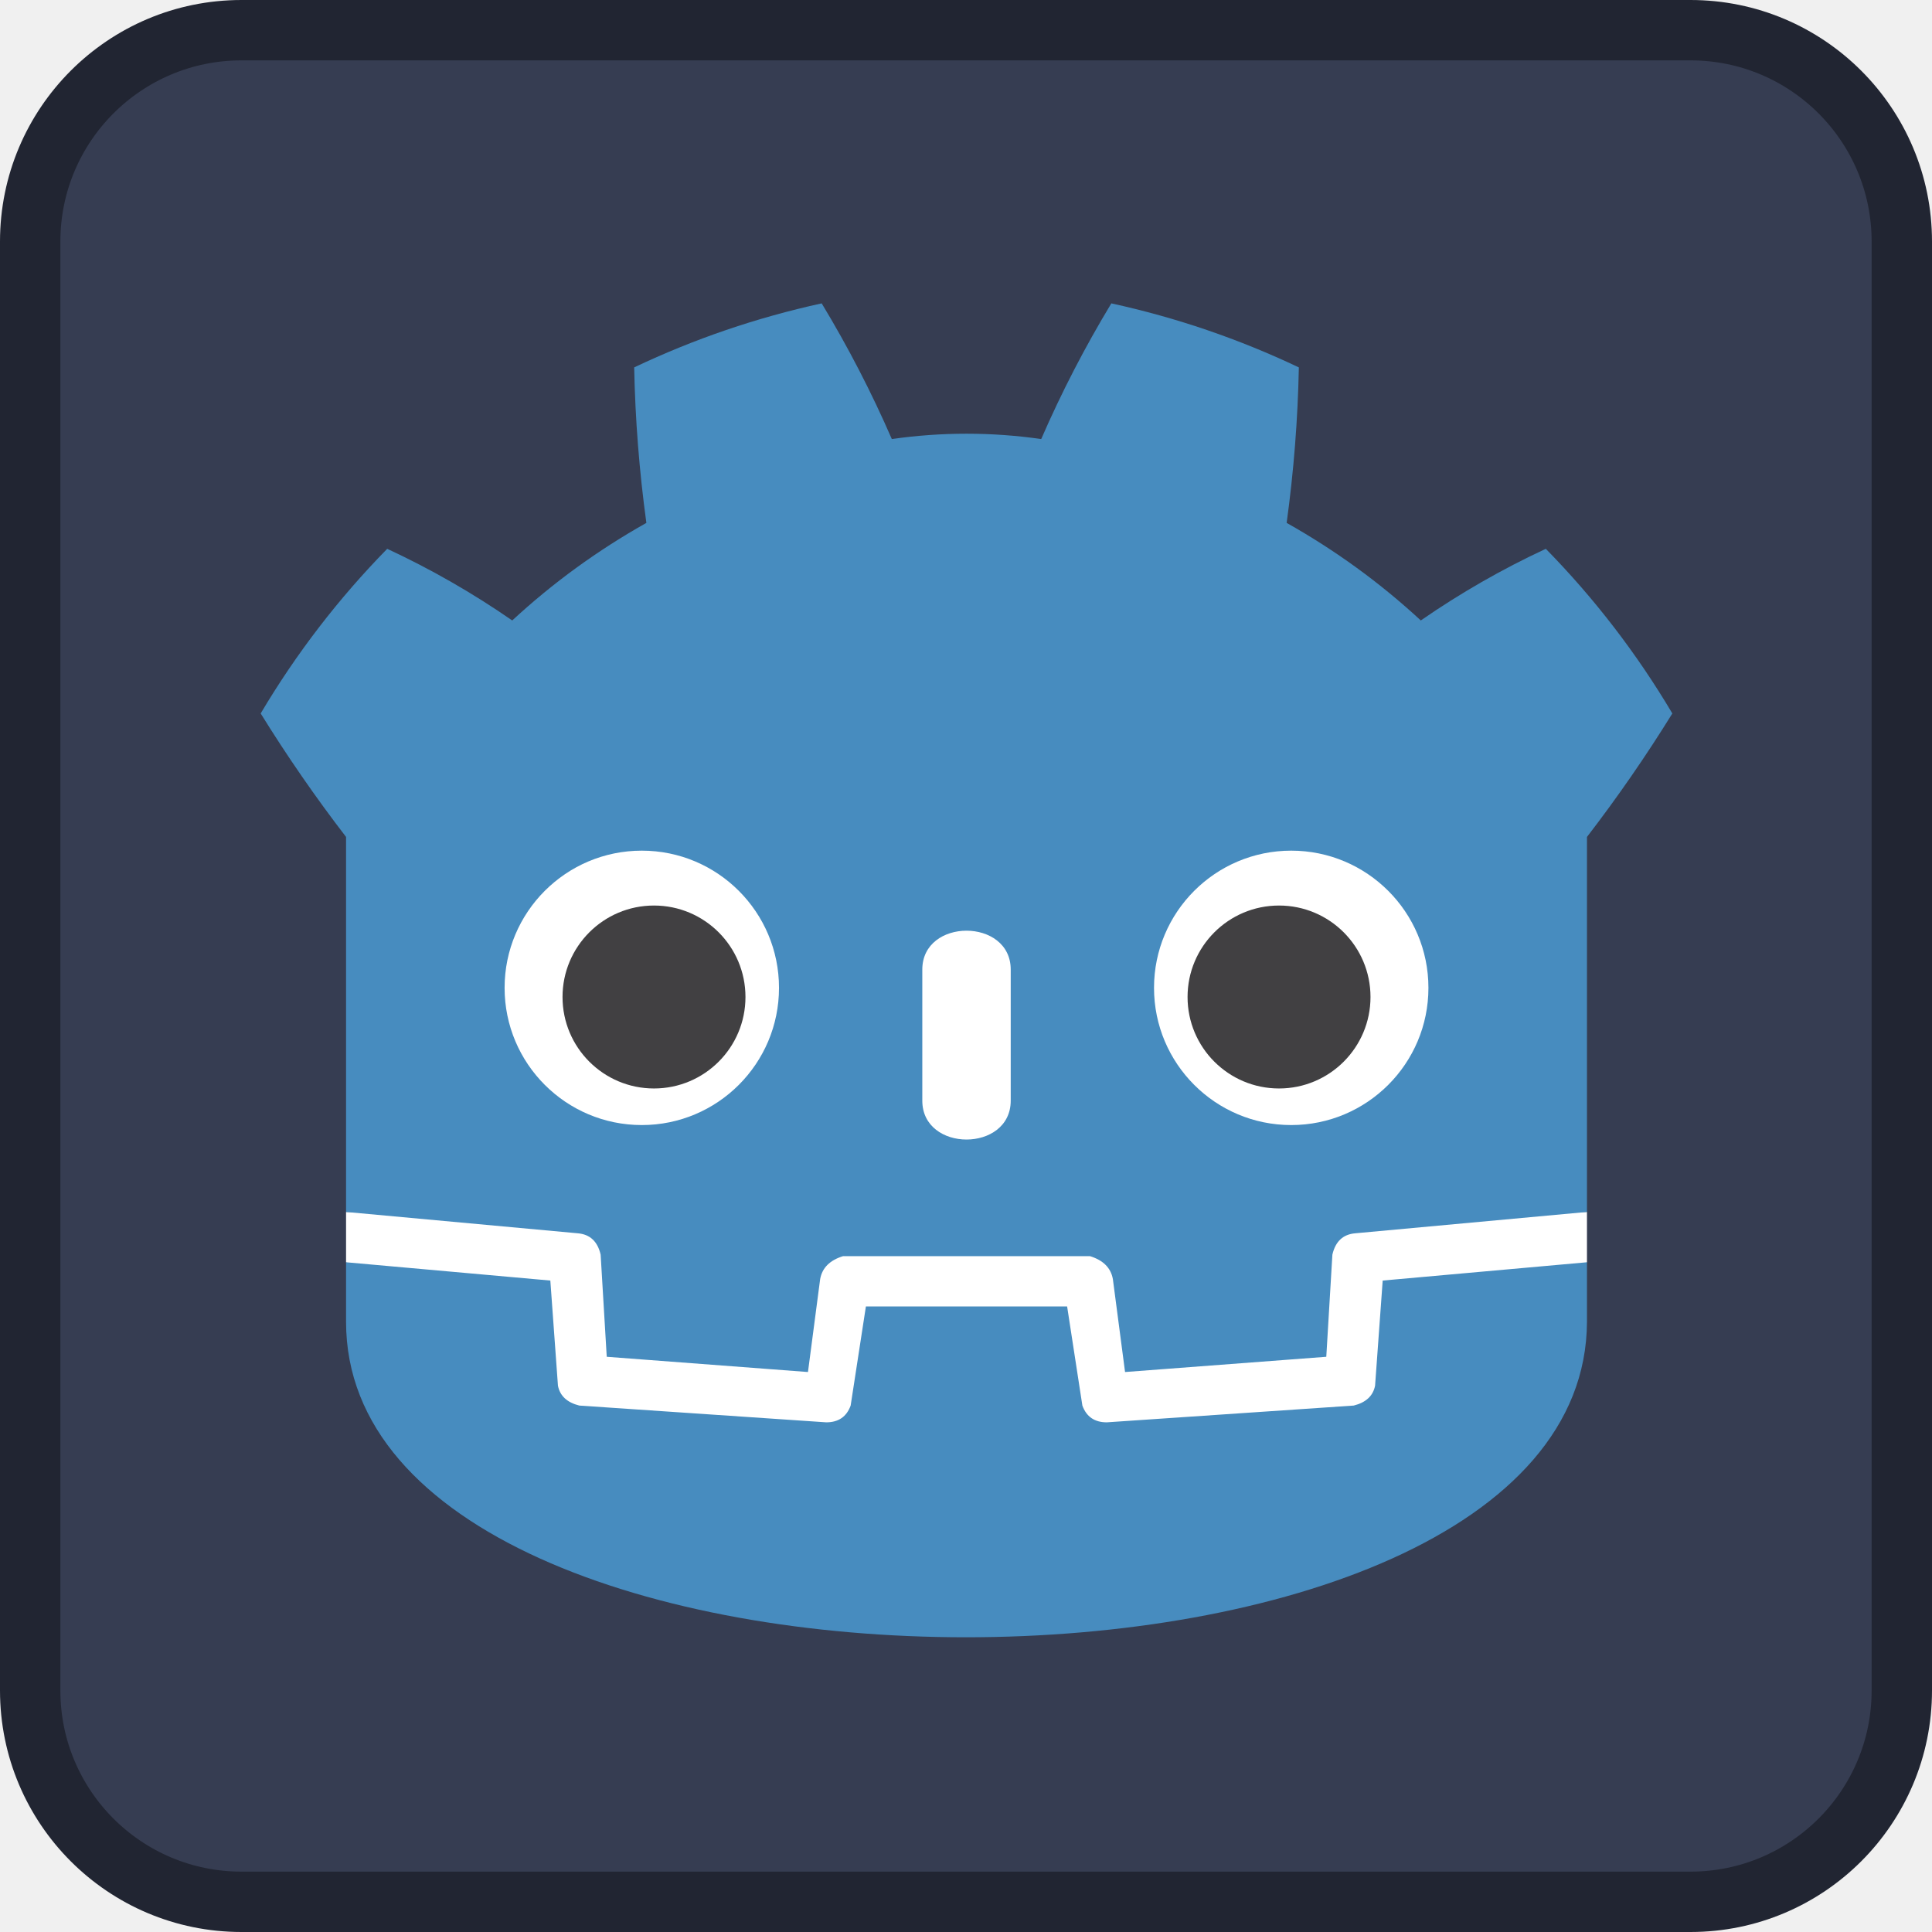
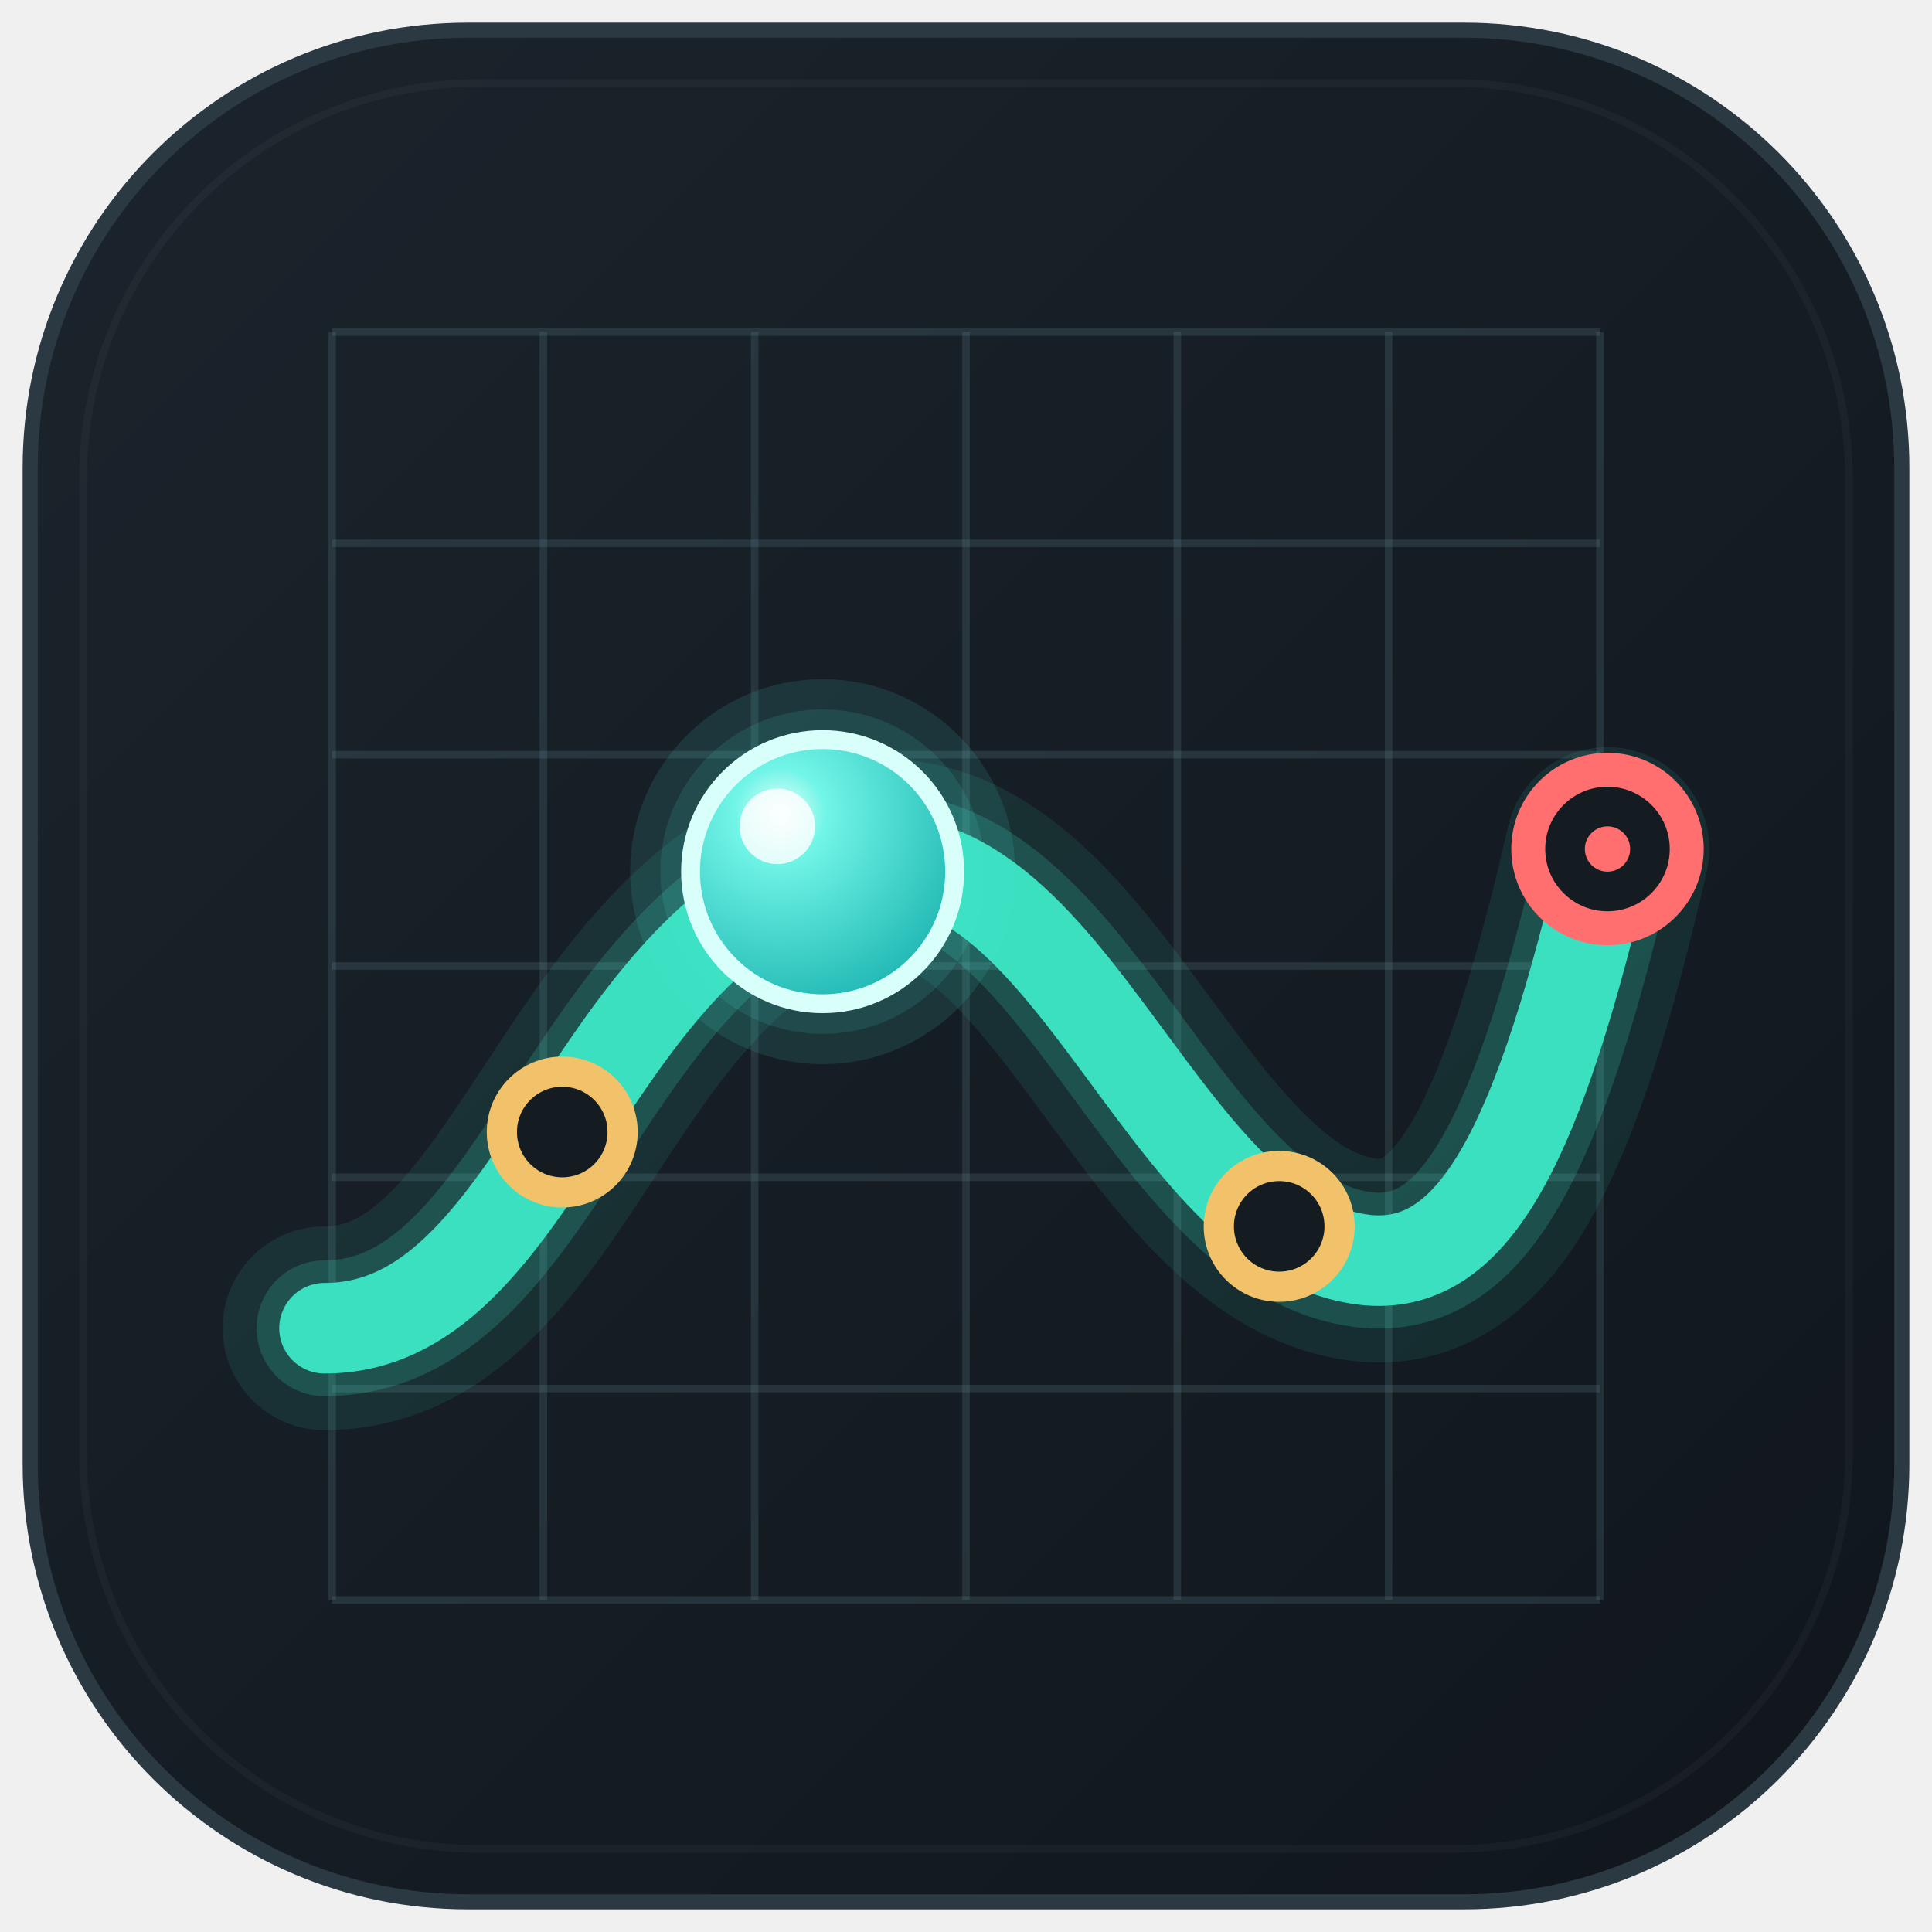
- <svg xmlns="http://www.w3.org/2000/svg" width="128" height="128">
-   <rect width="124" height="124" x="2" y="2" fill="#363d52" stroke="#212532" stroke-width="4" rx="14" />
-   <g fill="#fff" transform="translate(12.322 12.322)scale(.101)">
-     <path d="M105 673v33q407 354 814 0v-33z" />
-     <path fill="#478cbf" d="m105 673 152 14q12 1 15 14l4 67 132 10 8-61q2-11 15-15h162q13 4 15 15l8 61 132-10 4-67q3-13 15-14l152-14V427q30-39 56-81-35-59-83-108-43 20-82 47-40-37-88-64 7-51 8-102-59-28-123-42-26 43-46 89-49-7-98 0-20-46-46-89-64 14-123 42 1 51 8 102-48 27-88 64-39-27-82-47-48 49-83 108 26 42 56 81zm0 33v39c0 276 813 276 814 0v-39l-134 12-5 69q-2 10-14 13l-162 11q-12 0-16-11l-10-65H446l-10 65q-4 11-16 11l-162-11q-12-3-14-13l-5-69z" />
-     <path d="M483 600c0 34 58 34 58 0v-86c0-34-58-34-58 0z" />
-     <circle cx="725" cy="526" r="90" />
-     <circle cx="299" cy="526" r="90" />
+ <svg xmlns="http://www.w3.org/2000/svg" width="512" height="512" viewBox="0 0 512 512" role="img" aria-labelledby="title desc">
+   <defs>
+     <linearGradient id="gameBg" x1="0" y1="0" x2="1" y2="1">
+       <stop offset="0" stop-color="#1B242C" />
+       <stop offset="1" stop-color="#10161C" />
+     </linearGradient>
+     <radialGradient id="gameBall" cx="34%" cy="28%" r="78%">
+       <stop offset="0" stop-color="#EFFFFC" />
+       <stop offset=".22" stop-color="#71F5E7" />
+       <stop offset="1" stop-color="#1EB6B2" />
+     </radialGradient>
+   </defs>
+   <rect x="8" y="8" width="496" height="496" rx="116" fill="url(#gameBg)" stroke="#2B3943" stroke-width="4" />
+   <rect x="22" y="22" width="468" height="468" rx="105" fill="none" stroke="#FFFFFF" stroke-opacity=".035" stroke-width="2" />
+   <g stroke="#6B929E" stroke-opacity=".2" stroke-width="2">
+     <path d="M88 88V424M144 88V424M200 88V424M256 88V424M312 88V424M368 88V424M424 88V424" />
+     <path d="M88 88H424M88 144H424M88 200H424M88 256H424M88 312H424M88 368H424M88 424H424" />
  </g>
-   <g fill="#414042" transform="translate(12.322 12.322)scale(.101)">
-     <circle cx="307" cy="532" r="60" />
-     <circle cx="717" cy="532" r="60" />
-   </g>
+   <path d="M86 352 C142 352 154 254 218 231 C282 208 305 329 363 334 C391 336 408 303 426 225" fill="none" stroke="#3BE0C1" stroke-opacity=".1" stroke-width="54" stroke-linecap="round" />
+   <path d="M86 352 C142 352 154 254 218 231 C282 208 305 329 363 334 C391 336 408 303 426 225" fill="none" stroke="#3BE0C1" stroke-opacity=".2" stroke-width="36" stroke-linecap="round" />
+   <path d="M86 352 C142 352 154 254 218 231 C282 208 305 329 363 334 C391 336 408 303 426 225" fill="none" stroke="#3BE0C1" stroke-width="24" stroke-linecap="round" />
+   <circle cx="149" cy="300" r="16" fill="#141B21" stroke="#F2C26B" stroke-width="8" />
+   <circle cx="339" cy="325" r="16" fill="#141B21" stroke="#F2C26B" stroke-width="8" />
+   <circle cx="426" cy="225" r="21" fill="#141B21" stroke="#FF6F6F" stroke-width="9" />
+   <circle cx="426" cy="225" r="6" fill="#FF6F6F" />
+   <circle cx="218" cy="231" r="51" fill="#46E6D7" fill-opacity=".12" />
+   <circle cx="218" cy="231" r="43" fill="#46E6D7" fill-opacity=".12" />
+   <circle cx="218" cy="231" r="35" fill="url(#gameBall)" stroke="#D8FFFA" stroke-width="5" />
+   <circle cx="206" cy="219" r="10" fill="#FFFFFF" fill-opacity=".82" />
</svg>
